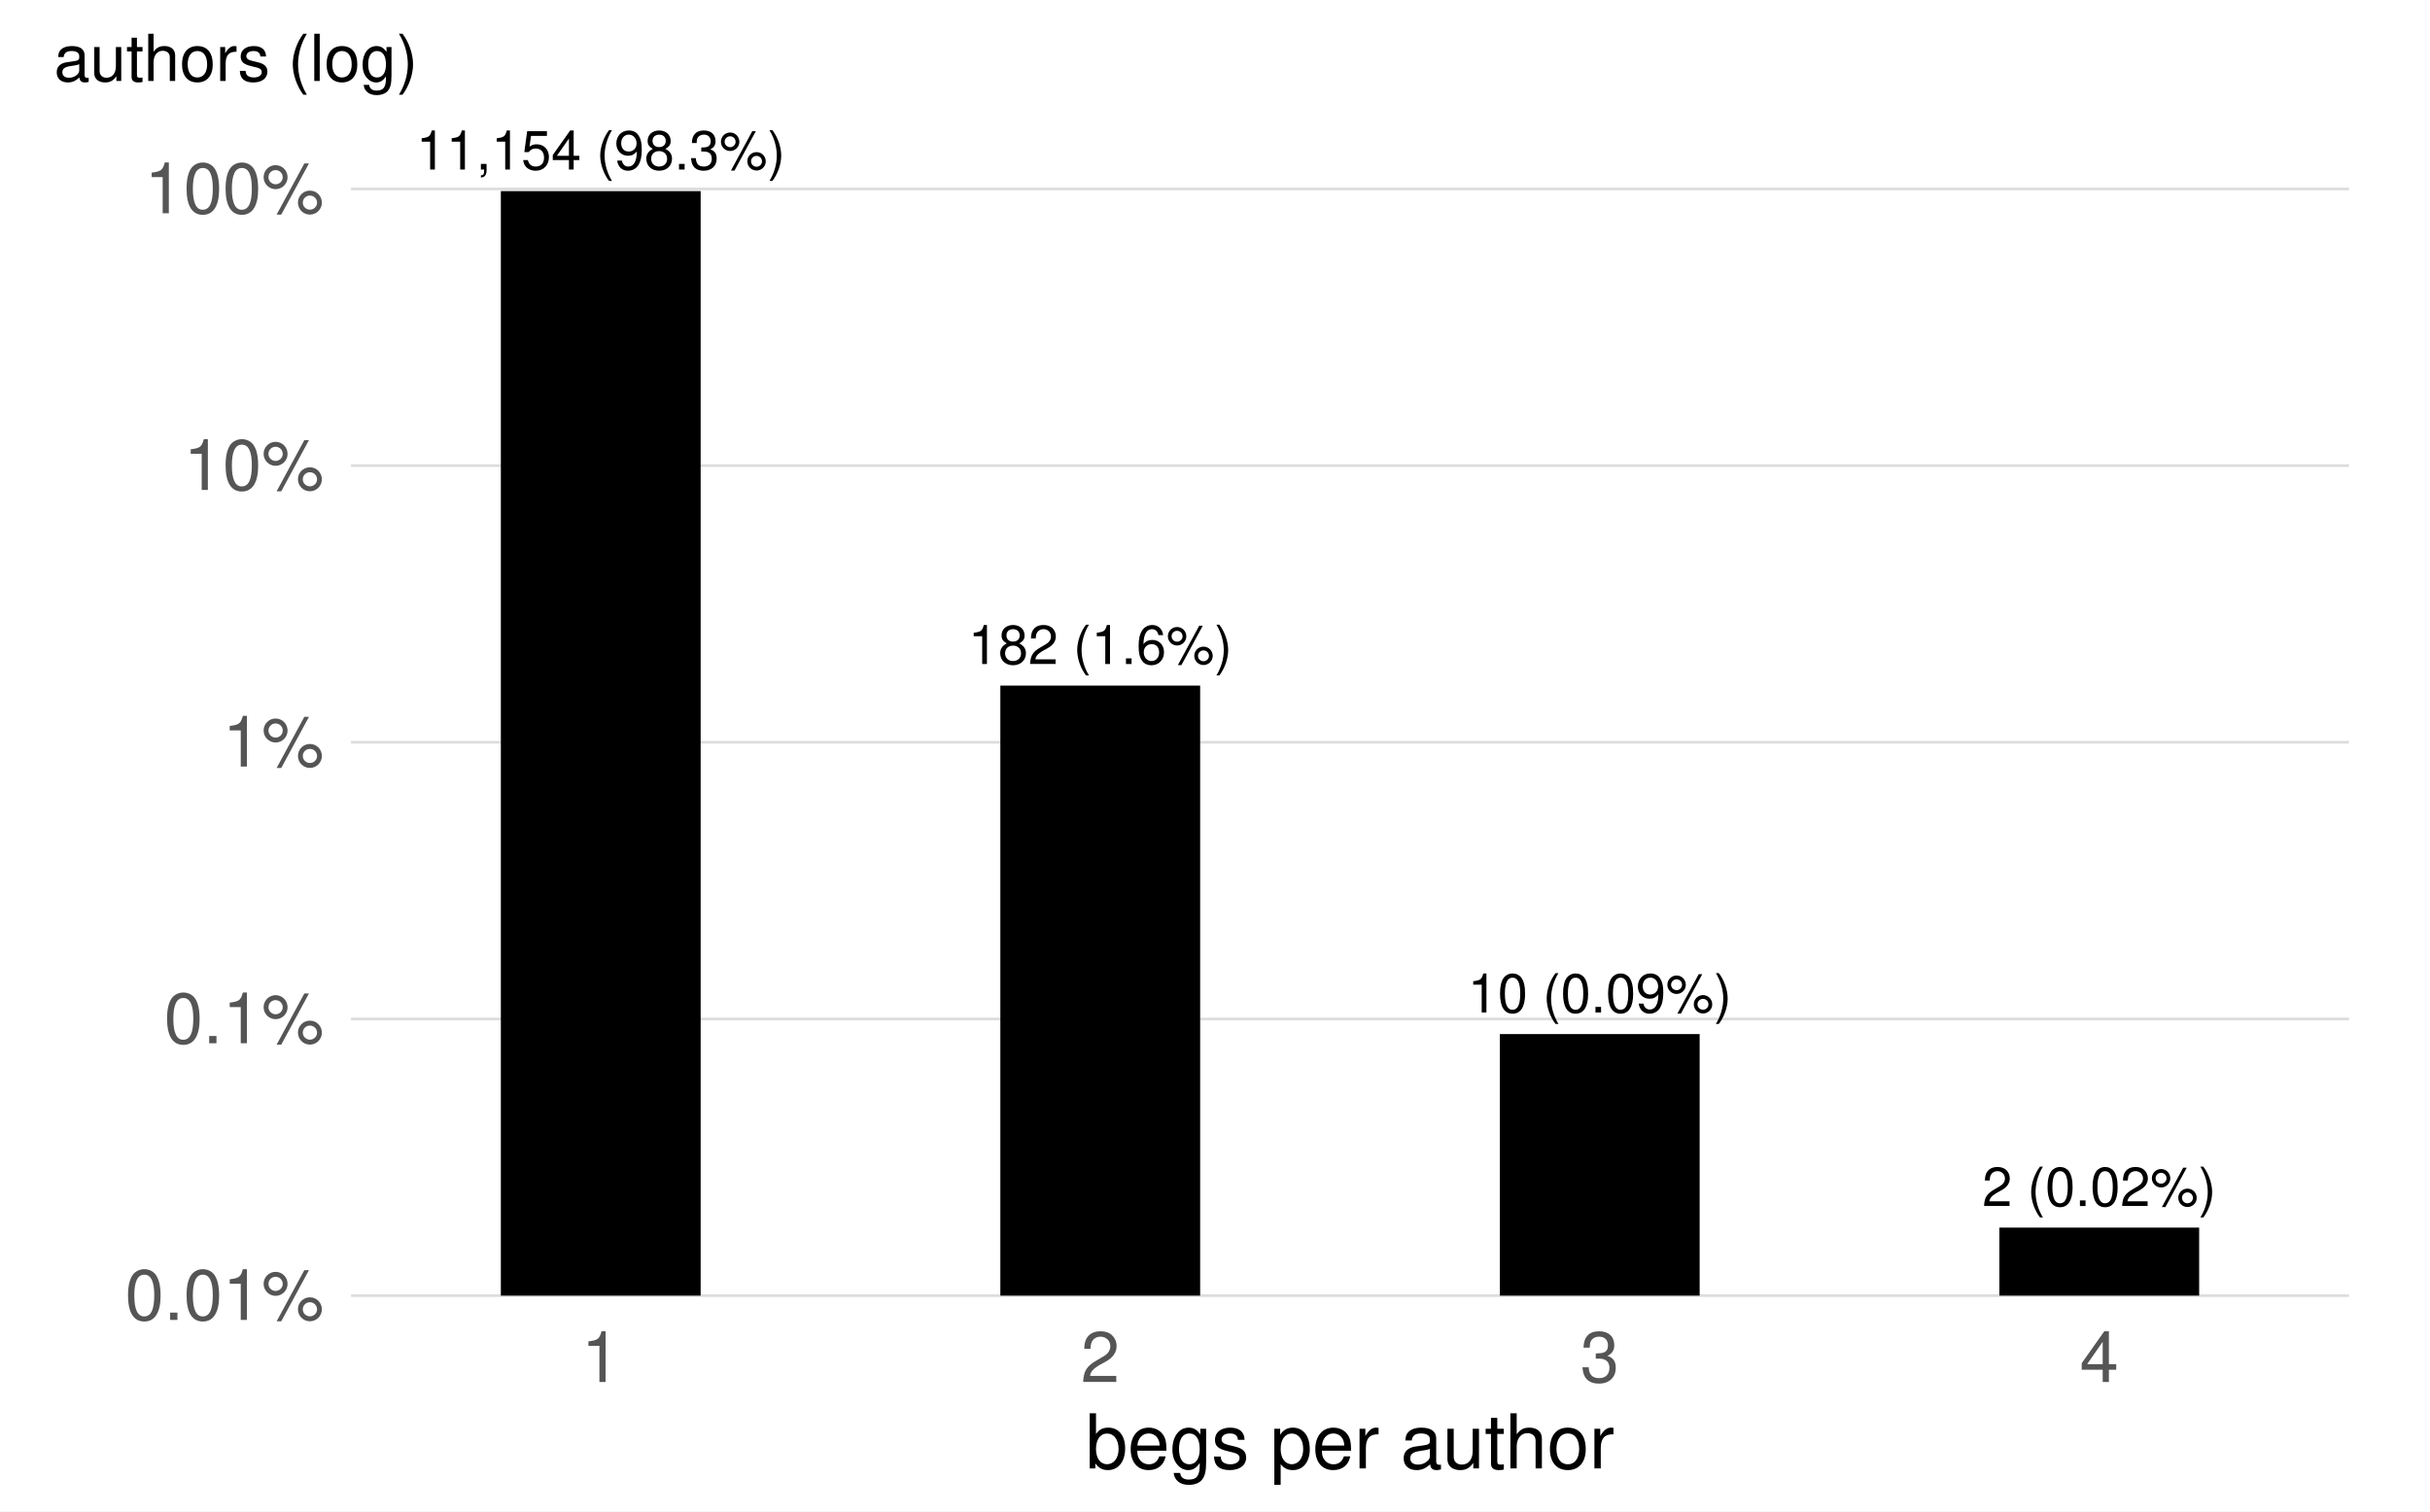
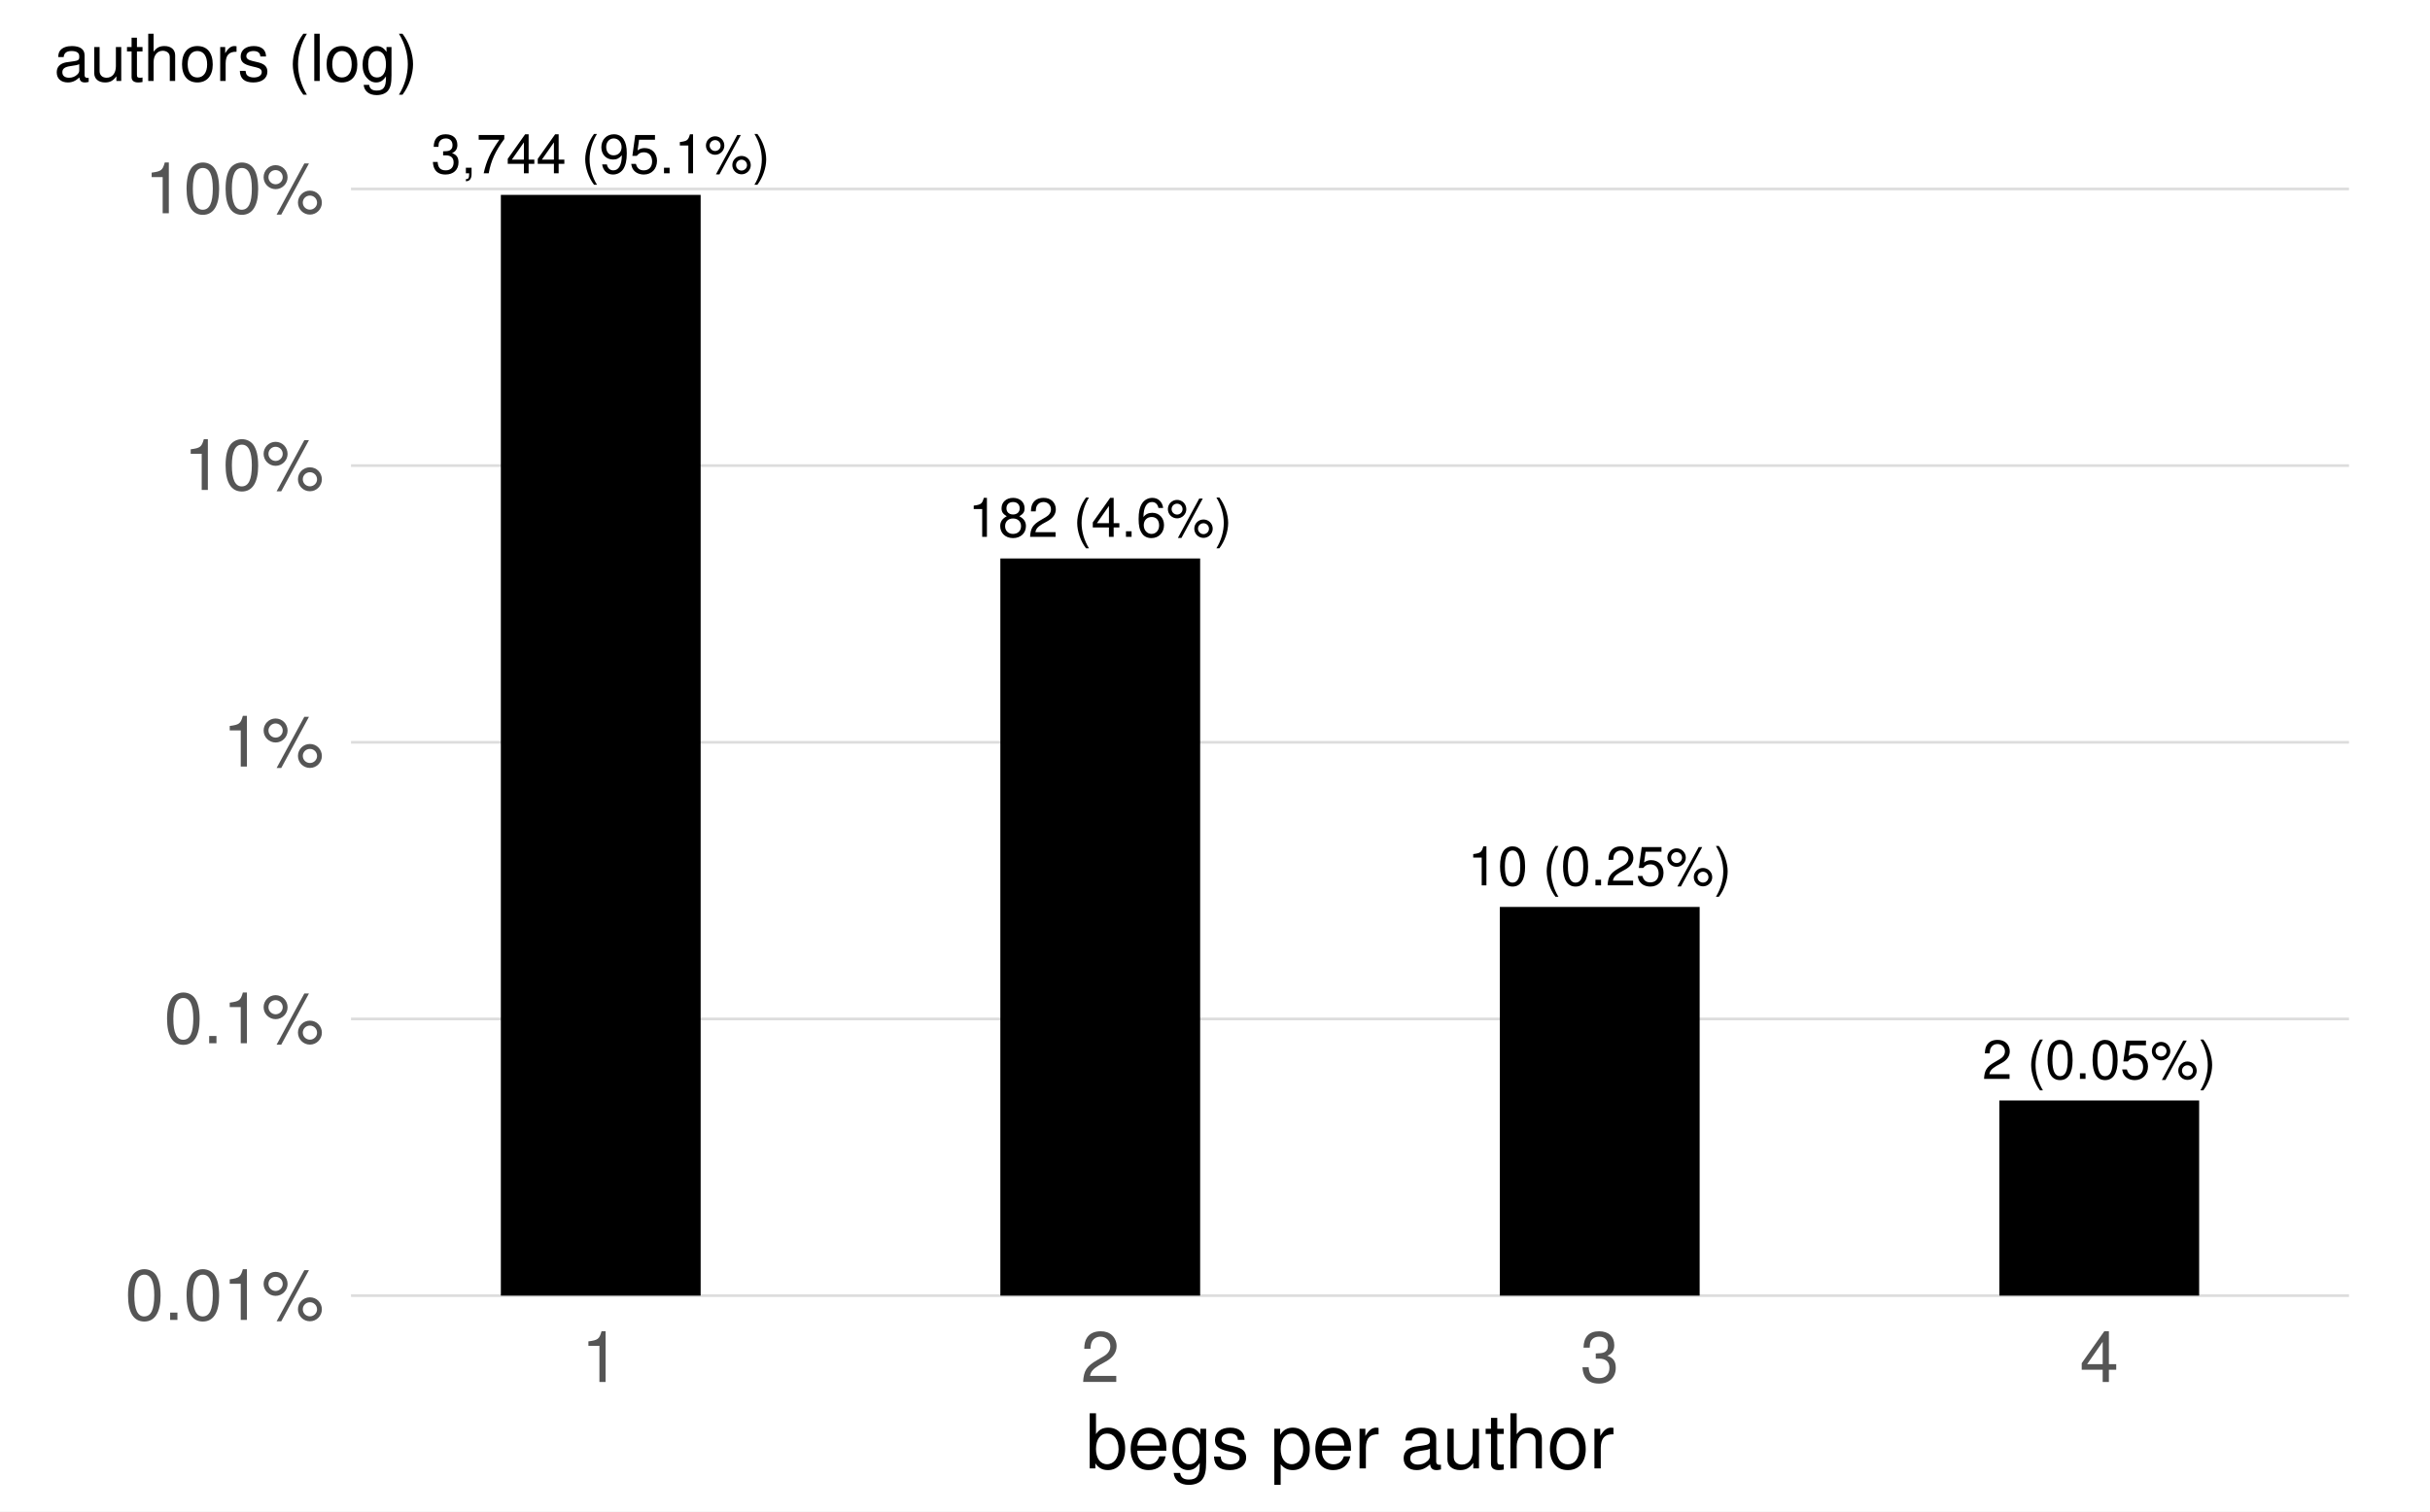
<svg xmlns="http://www.w3.org/2000/svg" width="900" height="560" viewBox="0 0 900 560">
  <rect width="900" height="560" fill="#ffffff" />
  <line x1="130" x2="870" y1="480.0" y2="480.0" stroke="#dddddd" />
  <text x="120.0" y="489.0" font-family="Helvetica, Arial, sans-serif" font-size="26" text-anchor="end" fill="#555555">0.01%</text>
  <line x1="130" x2="870" y1="377.5" y2="377.5" stroke="#dddddd" />
  <text x="120.0" y="386.5" font-family="Helvetica, Arial, sans-serif" font-size="26" text-anchor="end" fill="#555555">0.1%</text>
  <line x1="130" x2="870" y1="275.0" y2="275.0" stroke="#dddddd" />
  <text x="120.0" y="284.0" font-family="Helvetica, Arial, sans-serif" font-size="26" text-anchor="end" fill="#555555">1%</text>
  <line x1="130" x2="870" y1="172.5" y2="172.5" stroke="#dddddd" />
  <text x="120.0" y="181.5" font-family="Helvetica, Arial, sans-serif" font-size="26" text-anchor="end" fill="#555555">10%</text>
  <line x1="130" x2="870" y1="70.0" y2="70.0" stroke="#dddddd" />
  <text x="120.0" y="79.0" font-family="Helvetica, Arial, sans-serif" font-size="26" text-anchor="end" fill="#555555">100%</text>
  <text x="222.5" y="512.0" font-family="Helvetica, Arial, sans-serif" font-size="26" text-anchor="middle" fill="#555555">1</text>
-   <rect x="185.5" y="70.8" width="74.0" height="409.2" fill="#000000" />
-   <text x="222.5" y="62.8" font-family="Helvetica, Arial, sans-serif" font-size="20" text-anchor="middle" fill="#000000">11,154 (98.3%)</text>
+   <rect x="185.5" y="72.2" width="74.0" height="407.8" fill="#000000" />
+   <text x="222.5" y="64.2" font-family="Helvetica, Arial, sans-serif" font-size="20" text-anchor="middle" fill="#000000">3,744 (95.1%)</text>
  <text x="407.5" y="512.0" font-family="Helvetica, Arial, sans-serif" font-size="26" text-anchor="middle" fill="#555555">2</text>
-   <rect x="370.5" y="254.0" width="74.0" height="226.0" fill="#000000" />
-   <text x="407.5" y="246.0" font-family="Helvetica, Arial, sans-serif" font-size="20" text-anchor="middle" fill="#000000">182 (1.6%)</text>
+   <rect x="370.5" y="206.9" width="74.0" height="273.1" fill="#000000" />
+   <text x="407.5" y="198.9" font-family="Helvetica, Arial, sans-serif" font-size="20" text-anchor="middle" fill="#000000">182 (4.6%)</text>
  <text x="592.5" y="512.0" font-family="Helvetica, Arial, sans-serif" font-size="26" text-anchor="middle" fill="#555555">3</text>
-   <rect x="555.5" y="383.1" width="74.0" height="96.9" fill="#000000" />
-   <text x="592.5" y="375.1" font-family="Helvetica, Arial, sans-serif" font-size="20" text-anchor="middle" fill="#000000">10 (0.09%)</text>
+   <rect x="555.5" y="336.0" width="74.0" height="144.0" fill="#000000" />
+   <text x="592.5" y="328.0" font-family="Helvetica, Arial, sans-serif" font-size="20" text-anchor="middle" fill="#000000">10 (0.25%)</text>
  <text x="777.5" y="512.0" font-family="Helvetica, Arial, sans-serif" font-size="26" text-anchor="middle" fill="#555555">4</text>
-   <rect x="740.5" y="454.8" width="74.0" height="25.2" fill="#000000" />
-   <text x="777.5" y="446.8" font-family="Helvetica, Arial, sans-serif" font-size="20" text-anchor="middle" fill="#000000">2 (0.02%)</text>
+   <rect x="740.5" y="407.7" width="74.0" height="72.3" fill="#000000" />
+   <text x="777.5" y="399.7" font-family="Helvetica, Arial, sans-serif" font-size="20" text-anchor="middle" fill="#000000">2 (0.05%)</text>
  <text x="500.0" y="544.0" font-family="Helvetica, Arial, sans-serif" font-size="28" text-anchor="middle" fill="#000000">begs per author</text>
  <text x="20.0" y="30.0" font-family="Helvetica, Arial, sans-serif" font-size="24" text-anchor="start" fill="#000000">authors (log)</text>
</svg>
